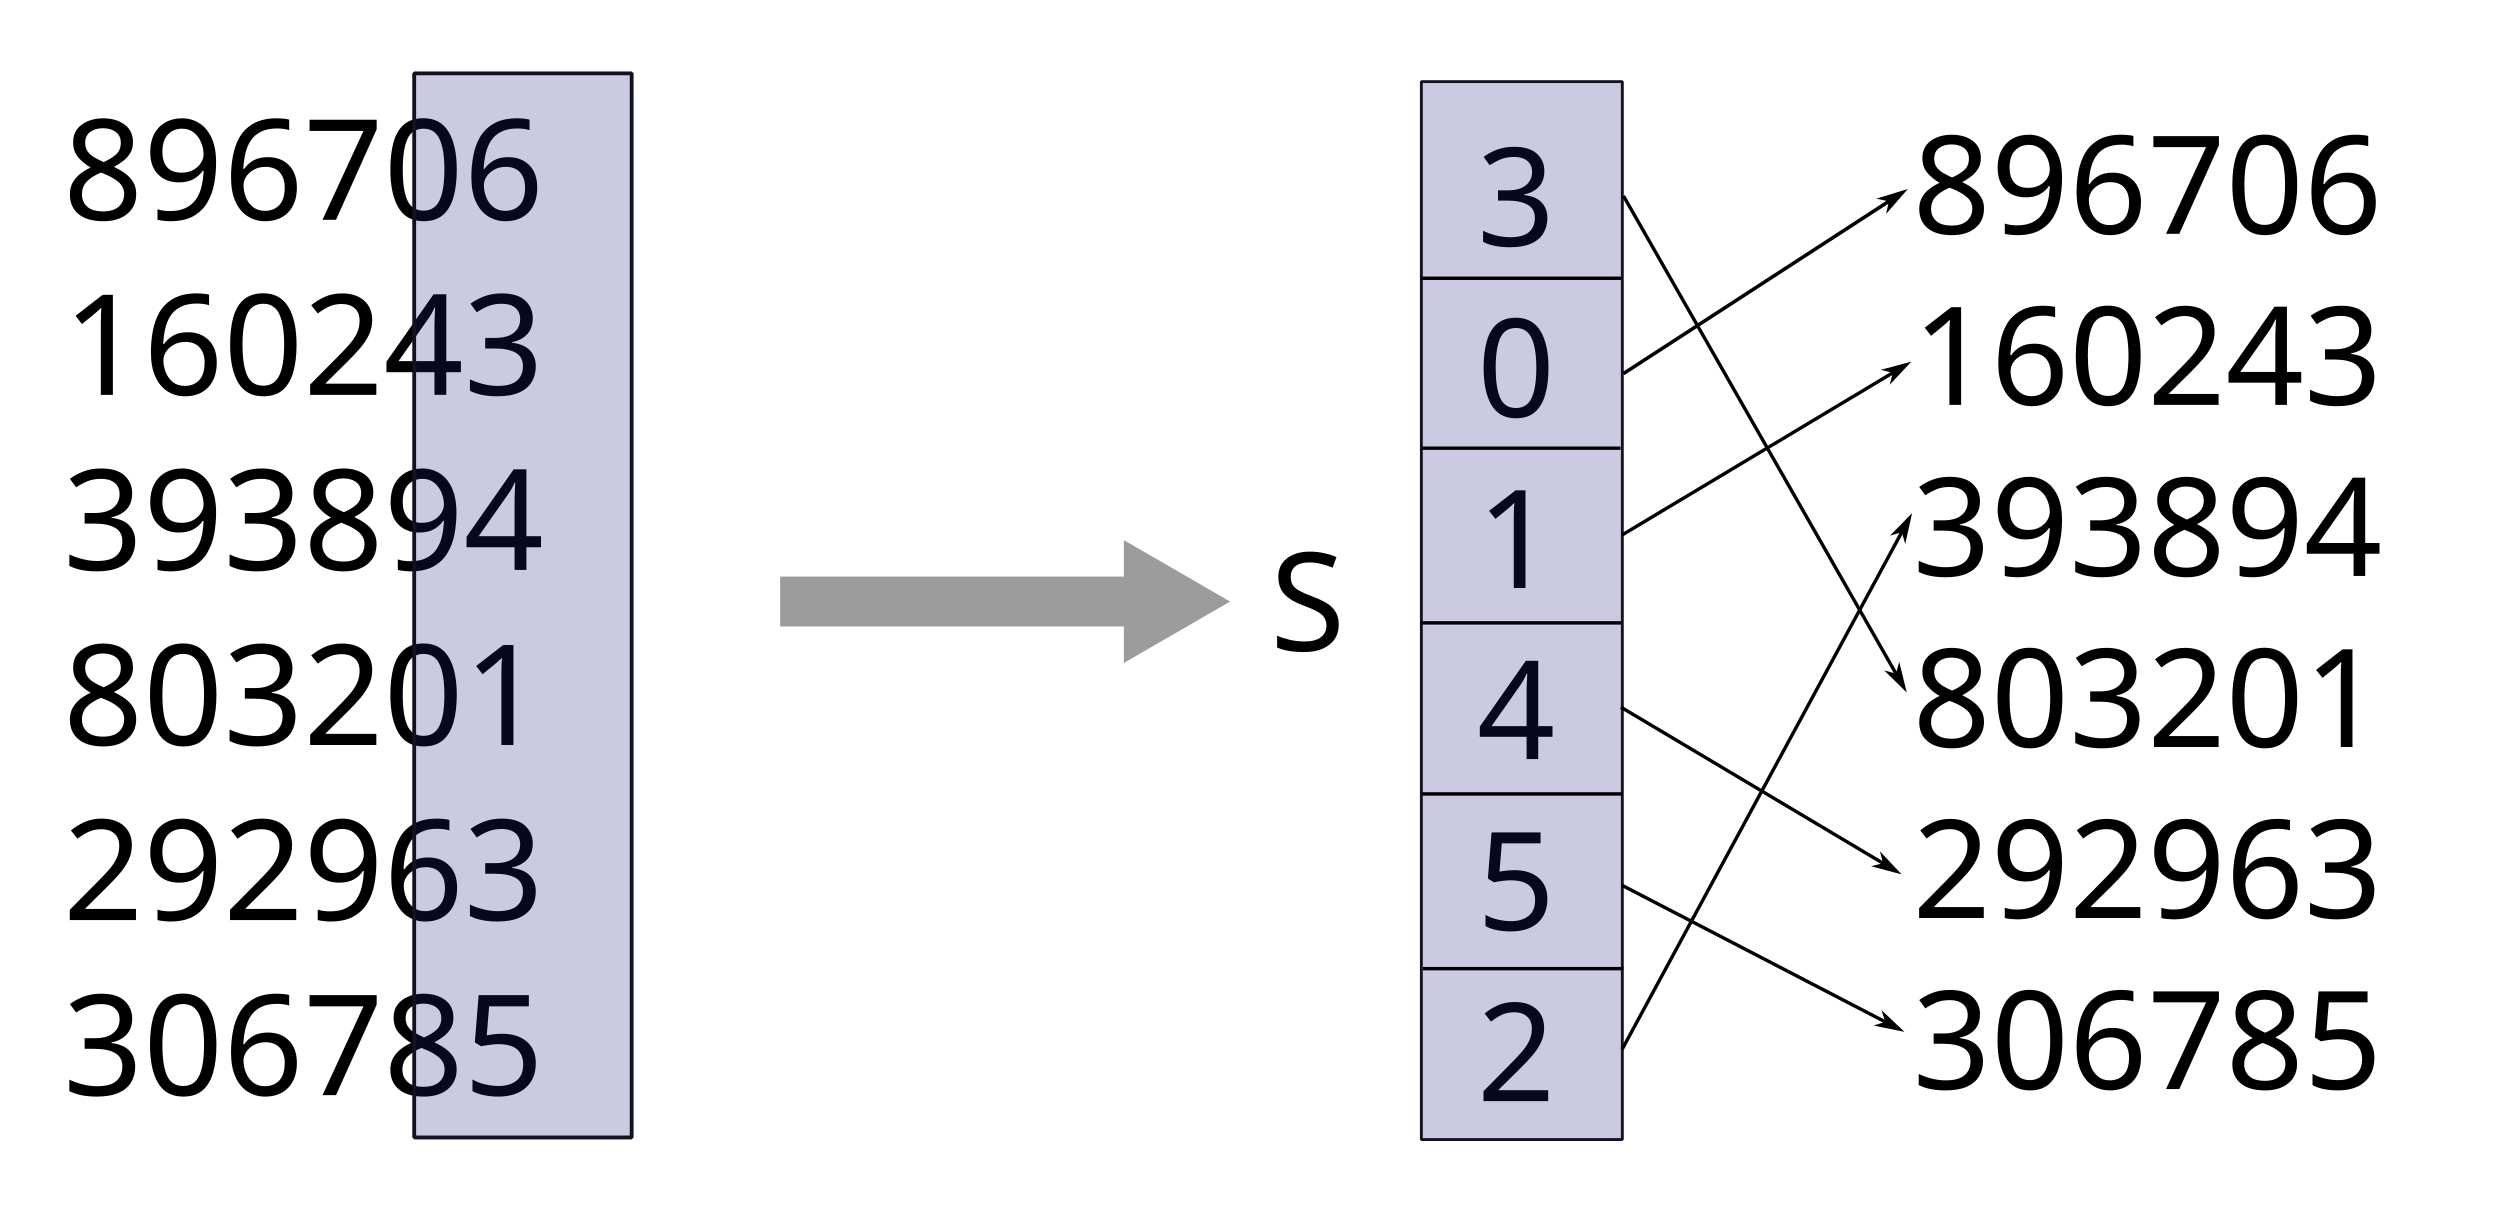
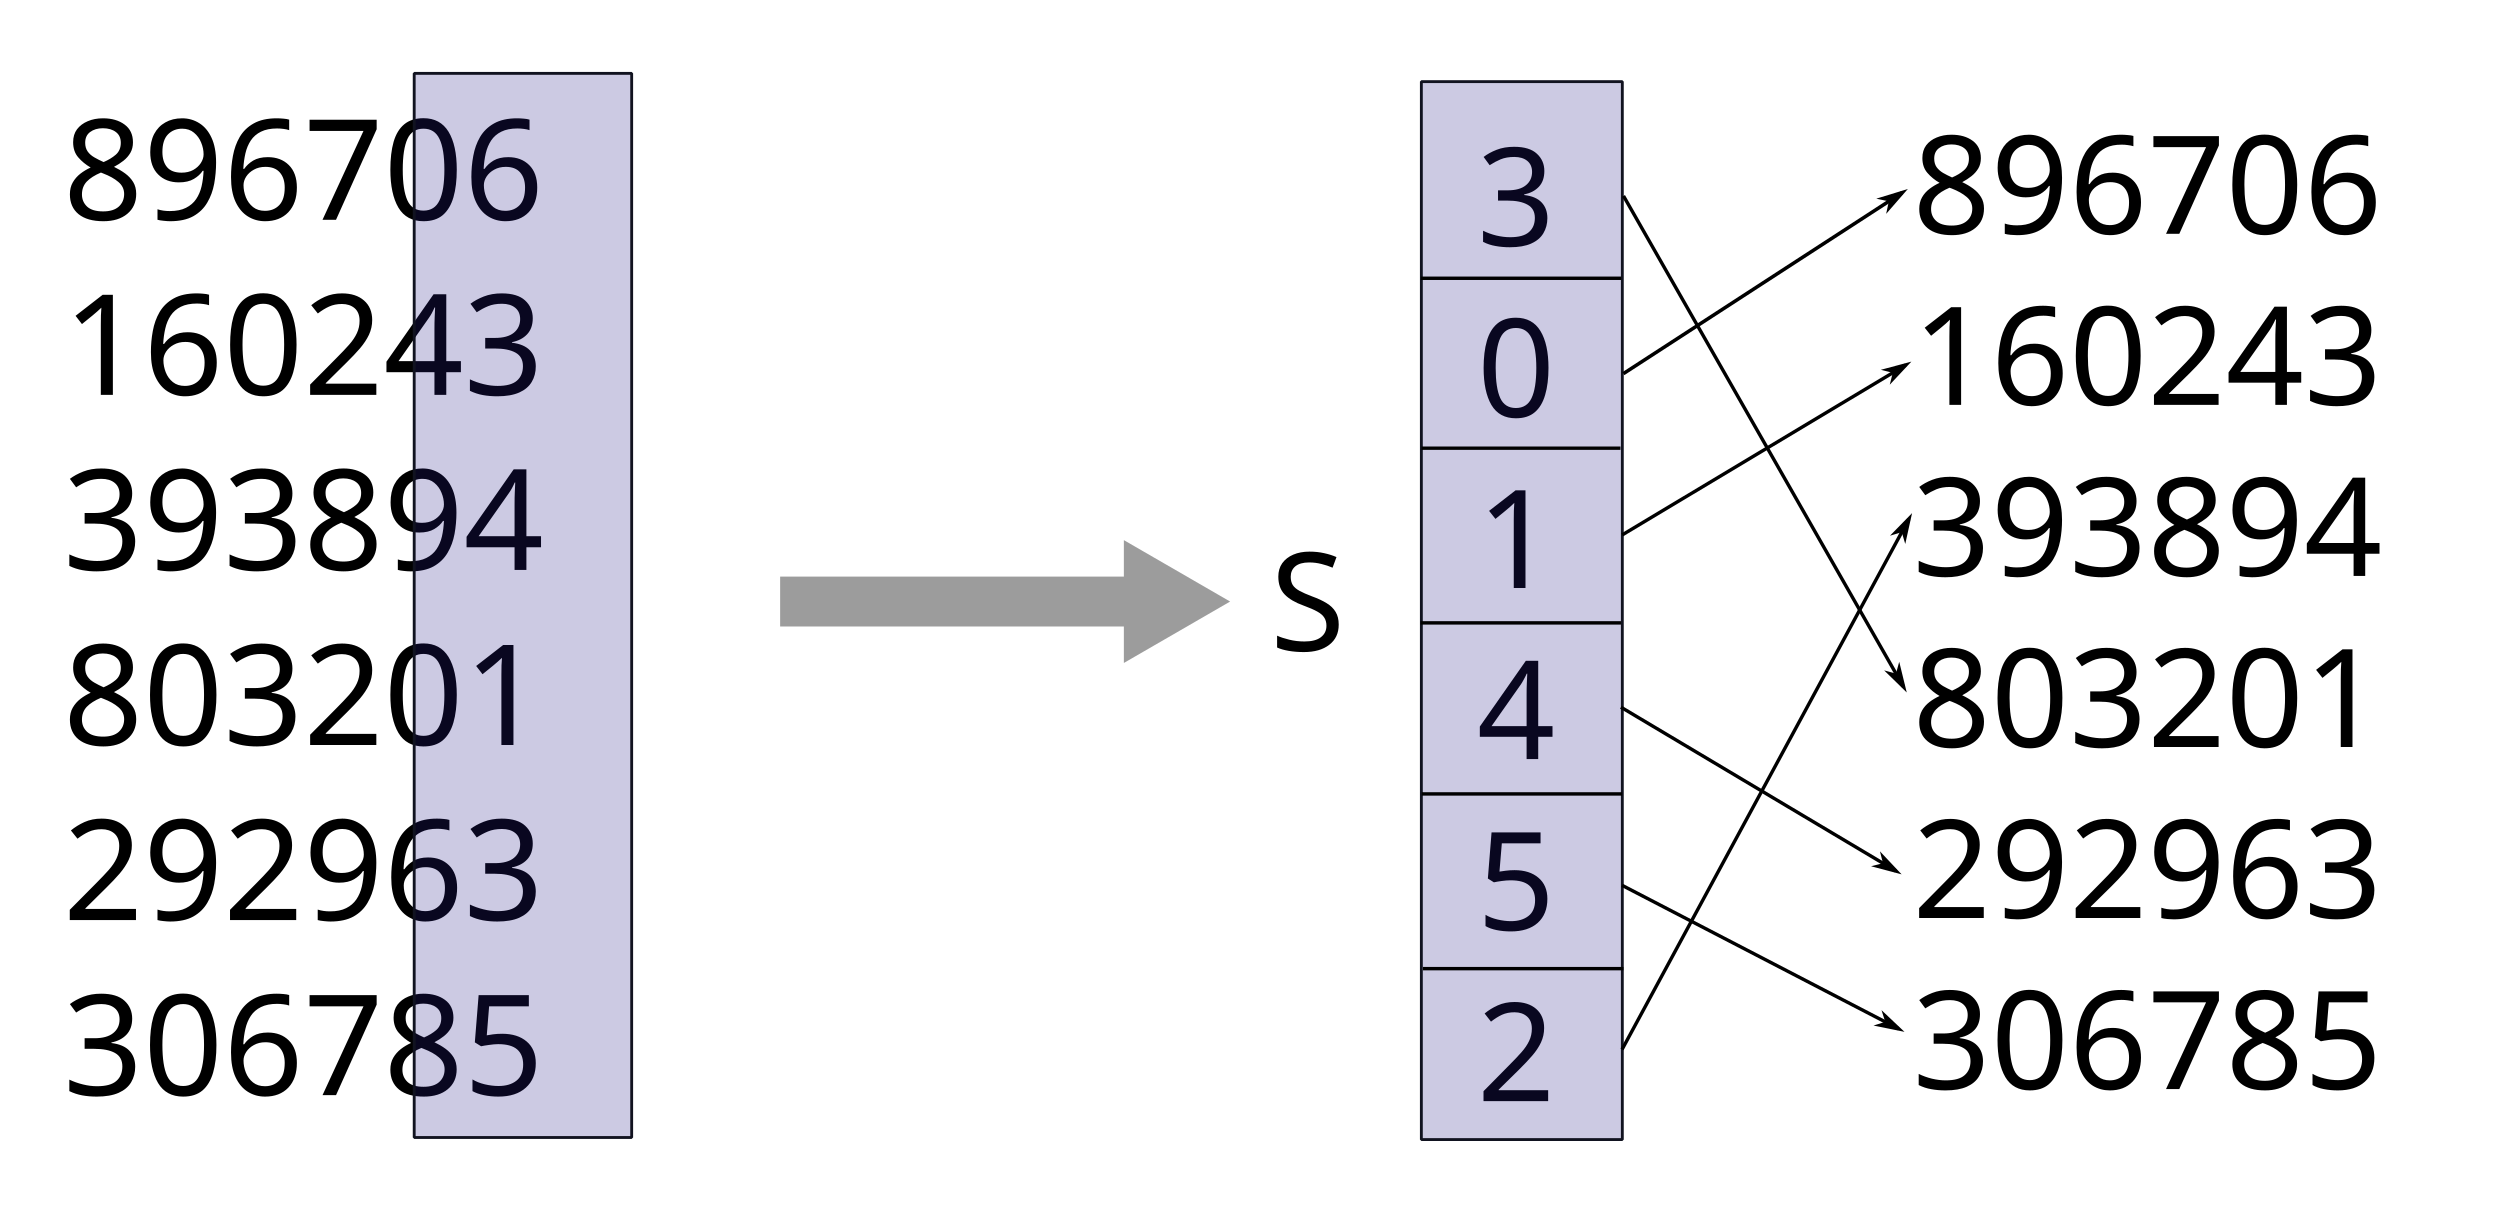
<svg xmlns="http://www.w3.org/2000/svg" width="349.958" height="169.725" id="svg6072" version="1.1">
  <defs id="defs6074">
    <marker orient="auto" refY="0" refX="0" id="TriangleOutS" style="overflow:visible">
      <path id="path4470" d="m 5.77,0 -8.65,5 0,-10 8.65,5 z" style="fill-rule:evenodd;stroke:#000000;stroke-width:1pt" transform="scale(0.2,0.2)" />
    </marker>
    <marker orient="auto" refY="0" refX="0" id="Arrow1Mend" style="overflow:visible">
      <path id="path4090" d="M 0,0 5,-5 -12.5,0 5,5 0,0 z" style="fill-rule:evenodd;stroke:#000000;stroke-width:1pt" transform="matrix(-0.4,0,0,-0.4,-4,0)" />
    </marker>
    <marker orient="auto" refY="0" refX="0" id="marker3175" style="overflow:visible">
      <path id="path3177" d="M 0,0 5,-5 -12.5,0 5,5 0,0 z" style="fill-rule:evenodd;stroke:#000000;stroke-width:1pt" transform="matrix(-0.4,0,0,-0.4,-4,0)" />
    </marker>
    <marker orient="auto" refY="0" refX="0" id="marker3179" style="overflow:visible">
      <path id="path3181" d="M 0,0 5,-5 -12.5,0 5,5 0,0 z" style="fill-rule:evenodd;stroke:#000000;stroke-width:1pt" transform="matrix(-0.4,0,0,-0.4,-4,0)" />
    </marker>
    <marker orient="auto" refY="0" refX="0" id="marker3183" style="overflow:visible">
      <path id="path3185" d="M 0,0 5,-5 -12.5,0 5,5 0,0 z" style="fill-rule:evenodd;stroke:#000000;stroke-width:1pt" transform="matrix(-0.4,0,0,-0.4,-4,0)" />
    </marker>
    <marker orient="auto" refY="0" refX="0" id="marker3187" style="overflow:visible">
      <path id="path3189" d="M 0,0 5,-5 -12.5,0 5,5 0,0 z" style="fill-rule:evenodd;stroke:#000000;stroke-width:1pt" transform="matrix(-0.4,0,0,-0.4,-4,0)" />
    </marker>
    <marker orient="auto" refY="0" refX="0" id="marker3191" style="overflow:visible">
      <path id="path3193" d="M 0,0 5,-5 -12.5,0 5,5 0,0 z" style="fill-rule:evenodd;stroke:#000000;stroke-width:1pt" transform="matrix(-0.4,0,0,-0.4,-4,0)" />
    </marker>
  </defs>
  <g id="layer1" transform="translate(-288.7508,-371.2907)">
    <text xml:space="preserve" style="font-size:19.606px;font-style:normal;font-variant:normal;font-weight:normal;font-stretch:normal;text-align:start;line-height:125%;letter-spacing:0px;word-spacing:0px;writing-mode:lr-tb;text-anchor:start;fill:#000000;fill-opacity:1;stroke:none;font-family:Verdana;-inkscape-font-specification:Verdana" x="297.583" y="402.057" id="text3003">
      <tspan x="297.583" y="402.057" id="tspan3005">
        <tspan x="297.583" y="402.057" id="tspan3007" style="font-size:19.606px;font-style:normal;font-variant:normal;font-weight:normal;font-stretch:normal;text-align:start;line-height:125%;writing-mode:lr-tb;text-anchor:start;font-family:Verdana;-inkscape-font-specification:Verdana">896706</tspan>
        <tspan dx="0" x="372.484" y="402.057" id="tspan3009" style="font-size:19.606px;font-style:normal;font-variant:normal;font-weight:normal;font-stretch:normal;text-align:start;line-height:125%;writing-mode:lr-tb;text-anchor:start;font-family:Verdana;-inkscape-font-specification:Verdana" />
      </tspan>
      <tspan x="297.583" y="426.565" id="tspan3011">
        <tspan x="297.583" y="426.565" id="tspan3013" style="font-size:19.606px;font-style:normal;font-variant:normal;font-weight:normal;font-stretch:normal;text-align:start;line-height:125%;writing-mode:lr-tb;text-anchor:start;font-family:Verdana;-inkscape-font-specification:Verdana">160243</tspan>
        <tspan dx="0" x="372.484" y="426.565" id="tspan3015" style="font-size:19.606px;font-style:normal;font-variant:normal;font-weight:normal;font-stretch:normal;text-align:start;line-height:125%;writing-mode:lr-tb;text-anchor:start;font-family:Verdana;-inkscape-font-specification:Verdana" />
      </tspan>
      <tspan x="297.583" y="451.072" id="tspan3017">
        <tspan x="297.583" y="451.072" id="tspan3019" style="font-size:19.606px;font-style:normal;font-variant:normal;font-weight:normal;font-stretch:normal;text-align:start;line-height:125%;writing-mode:lr-tb;text-anchor:start;font-family:Verdana;-inkscape-font-specification:Verdana">393894</tspan>
        <tspan dx="0" x="372.484" y="451.072" id="tspan3021" style="font-size:19.606px;font-style:normal;font-variant:normal;font-weight:normal;font-stretch:normal;text-align:start;line-height:125%;writing-mode:lr-tb;text-anchor:start;font-family:Verdana;-inkscape-font-specification:Verdana" />
      </tspan>
      <tspan x="297.583" y="475.58" id="tspan3023">
        <tspan x="297.583" y="475.58" id="tspan3025" style="font-size:19.606px;font-style:normal;font-variant:normal;font-weight:normal;font-stretch:normal;text-align:start;line-height:125%;writing-mode:lr-tb;text-anchor:start;font-family:Verdana;-inkscape-font-specification:Verdana">803201</tspan>
        <tspan dx="0" x="372.484" y="475.58" id="tspan3027" style="font-size:19.606px;font-style:normal;font-variant:normal;font-weight:normal;font-stretch:normal;text-align:start;line-height:125%;writing-mode:lr-tb;text-anchor:start;font-family:Verdana;-inkscape-font-specification:Verdana" />
      </tspan>
      <tspan x="297.583" y="500.088" id="tspan3029">
        <tspan x="297.583" y="500.088" id="tspan3031" style="font-size:19.606px;font-style:normal;font-variant:normal;font-weight:normal;font-stretch:normal;text-align:start;line-height:125%;writing-mode:lr-tb;text-anchor:start;font-family:Verdana;-inkscape-font-specification:Verdana">292963</tspan>
        <tspan dx="0" x="372.484" y="500.088" id="tspan3033" style="font-size:19.606px;font-style:normal;font-variant:normal;font-weight:normal;font-stretch:normal;text-align:start;line-height:125%;writing-mode:lr-tb;text-anchor:start;font-family:Verdana;-inkscape-font-specification:Verdana" />
      </tspan>
      <tspan x="297.583" y="524.595" id="tspan3035">
        <tspan x="297.583" y="524.595" id="tspan3037" style="font-size:19.606px;font-style:normal;font-variant:normal;font-weight:normal;font-stretch:normal;text-align:start;line-height:125%;writing-mode:lr-tb;text-anchor:start;font-family:Verdana;-inkscape-font-specification:Verdana">306785</tspan>
      </tspan>
    </text>
-     <rect y="381.558" x="346.732" height="148.961" width="30.443" id="rect5311" style="fill:#271f89;fill-opacity:0.235;stroke:#111320;stroke-width:0.536;stroke-linecap:square;stroke-linejoin:bevel;stroke-miterlimit:4;stroke-opacity:1;stroke-dasharray:none;stroke-dashoffset:0" />
+     <rect y="381.558" x="346.732" height="148.961" width="30.443" id="rect5311" style="fill:#271f89;fill-opacity:0.235;stroke:#111320;stroke-width:0.4;stroke-linecap:square;stroke-linejoin:bevel;stroke-miterlimit:4;stroke-opacity:1;stroke-dasharray:none;stroke-dashoffset:0" />
    <text xml:space="preserve" style="font-size:19.155px;font-style:normal;font-variant:normal;font-weight:normal;font-stretch:normal;text-align:start;line-height:125%;letter-spacing:0px;word-spacing:0px;writing-mode:lr-tb;text-anchor:start;fill:#000000;fill-opacity:1;stroke:none;font-family:Verdana;-inkscape-font-specification:Verdana" x="495.498" y="405.713" id="text3071">
      <tspan x="495.498" y="405.713" id="tspan3073">
        <tspan x="495.498" y="405.713" id="tspan3075" style="font-size:19.155px;font-style:normal;font-variant:normal;font-weight:normal;font-stretch:normal;text-align:start;line-height:125%;writing-mode:lr-tb;text-anchor:start;font-family:Verdana;-inkscape-font-specification:Verdana">3</tspan>
        <tspan dx="0" x="507.695" y="405.713" id="tspan3077" style="font-size:19.155px;font-style:normal;font-variant:normal;font-weight:normal;font-stretch:normal;text-align:start;line-height:125%;writing-mode:lr-tb;text-anchor:start;font-family:Verdana;-inkscape-font-specification:Verdana" />
      </tspan>
      <tspan x="495.498" y="429.657" id="tspan3079">
        <tspan x="495.498" y="429.657" id="tspan3082" style="font-size:19.155px;font-style:normal;font-variant:normal;font-weight:normal;font-stretch:normal;text-align:start;line-height:125%;writing-mode:lr-tb;text-anchor:start;font-family:Verdana;-inkscape-font-specification:Verdana">0</tspan>
        <tspan dx="0" x="507.695" y="429.657" id="tspan3084" style="font-size:19.155px;font-style:normal;font-variant:normal;font-weight:normal;font-stretch:normal;text-align:start;line-height:125%;writing-mode:lr-tb;text-anchor:start;font-family:Verdana;-inkscape-font-specification:Verdana" />
      </tspan>
      <tspan x="495.498" y="453.6" id="tspan3086">
        <tspan x="495.498" y="453.6" id="tspan3088" style="font-size:19.155px;font-style:normal;font-variant:normal;font-weight:normal;font-stretch:normal;text-align:start;line-height:125%;writing-mode:lr-tb;text-anchor:start;font-family:Verdana;-inkscape-font-specification:Verdana">1</tspan>
        <tspan dx="0" x="507.695" y="453.6" id="tspan3090" style="font-size:19.155px;font-style:normal;font-variant:normal;font-weight:normal;font-stretch:normal;text-align:start;line-height:125%;writing-mode:lr-tb;text-anchor:start;font-family:Verdana;-inkscape-font-specification:Verdana" />
      </tspan>
      <tspan x="495.498" y="477.544" id="tspan3092">
        <tspan x="495.498" y="477.544" id="tspan3094" style="font-size:19.155px;font-style:normal;font-variant:normal;font-weight:normal;font-stretch:normal;text-align:start;line-height:125%;writing-mode:lr-tb;text-anchor:start;font-family:Verdana;-inkscape-font-specification:Verdana">4</tspan>
        <tspan dx="0" x="507.695" y="477.544" id="tspan3096" style="font-size:19.155px;font-style:normal;font-variant:normal;font-weight:normal;font-stretch:normal;text-align:start;line-height:125%;writing-mode:lr-tb;text-anchor:start;font-family:Verdana;-inkscape-font-specification:Verdana" />
      </tspan>
      <tspan x="495.498" y="501.488" id="tspan3098">
        <tspan x="495.498" y="501.488" id="tspan3100" style="font-size:19.155px;font-style:normal;font-variant:normal;font-weight:normal;font-stretch:normal;text-align:start;line-height:125%;writing-mode:lr-tb;text-anchor:start;font-family:Verdana;-inkscape-font-specification:Verdana">5</tspan>
        <tspan dx="0" x="507.695" y="501.488" id="tspan3102" style="font-size:19.155px;font-style:normal;font-variant:normal;font-weight:normal;font-stretch:normal;text-align:start;line-height:125%;writing-mode:lr-tb;text-anchor:start;font-family:Verdana;-inkscape-font-specification:Verdana" />
      </tspan>
      <tspan x="495.498" y="525.431" id="tspan3104">
        <tspan x="495.498" y="525.431" id="tspan3106" style="font-size:19.155px;font-style:normal;font-variant:normal;font-weight:normal;font-stretch:normal;text-align:start;line-height:125%;writing-mode:lr-tb;text-anchor:start;font-family:Verdana;-inkscape-font-specification:Verdana">2</tspan>
      </tspan>
    </text>
-     <rect style="fill:#271f89;fill-opacity:0.235;stroke:#111320;stroke-width:0.403;stroke-linecap:square;stroke-linejoin:bevel;stroke-miterlimit:4;stroke-opacity:1;stroke-dasharray:none;stroke-dashoffset:0" id="rect3021" width="28.132" height="148.099" x="487.717" y="382.715" />
+     <rect style="fill:#271f89;fill-opacity:0.235;stroke:#111320;stroke-width:0.4;stroke-linecap:square;stroke-linejoin:bevel;stroke-miterlimit:4;stroke-opacity:1;stroke-dasharray:none;stroke-dashoffset:0" id="rect3021" width="28.132" height="148.099" x="487.717" y="382.715" />
    <path style="fill:none;stroke:#000000;stroke-width:0.479px;stroke-linecap:butt;stroke-linejoin:miter;stroke-opacity:1" d="m 487.642,410.243 28.057,0" id="path3795" />
    <path style="fill:none;stroke:#000000;stroke-width:0.469px;stroke-linecap:butt;stroke-linejoin:miter;stroke-opacity:1" d="m 487.745,434.029 27.846,0" id="path3797" />
    <path style="fill:none;stroke:#000000;stroke-width:0.479px;stroke-linecap:butt;stroke-linejoin:miter;stroke-opacity:1" d="m 487.601,458.484 28.057,0" id="path3795-1" />
    <path style="fill:none;stroke:#000000;stroke-width:0.479px;stroke-linecap:butt;stroke-linejoin:miter;stroke-opacity:1" d="m 487.772,482.427 28.057,0" id="path3795-4" />
    <path style="fill:none;stroke:#000000;stroke-width:0.479px;stroke-linecap:butt;stroke-linejoin:miter;stroke-opacity:1" d="m 487.943,506.884 28.057,0" id="path3795-7" />
    <text xml:space="preserve" style="font-size:19.155px;font-style:normal;font-variant:normal;font-weight:normal;font-stretch:normal;text-align:start;line-height:125%;letter-spacing:0px;word-spacing:0px;writing-mode:lr-tb;text-anchor:start;fill:#000000;fill-opacity:1;stroke:none;font-family:Verdana;-inkscape-font-specification:Verdana" x="556.475" y="404.023" id="text3079">
      <tspan x="556.475" y="404.023" id="tspan3081">
        <tspan x="556.475" y="404.023" id="tspan3083" style="font-size:19.155px;font-style:normal;font-variant:normal;font-weight:normal;font-stretch:normal;text-align:start;line-height:125%;writing-mode:lr-tb;text-anchor:start;font-family:Verdana;-inkscape-font-specification:Verdana">896706</tspan>
        <tspan dx="0" x="629.653" y="404.023" id="tspan3085" style="font-size:19.155px;font-style:normal;font-variant:normal;font-weight:normal;font-stretch:normal;text-align:start;line-height:125%;writing-mode:lr-tb;text-anchor:start;font-family:Verdana;-inkscape-font-specification:Verdana" />
      </tspan>
      <tspan x="556.475" y="427.966" id="tspan3087">
        <tspan x="556.475" y="427.966" id="tspan3089" style="font-size:19.155px;font-style:normal;font-variant:normal;font-weight:normal;font-stretch:normal;text-align:start;line-height:125%;writing-mode:lr-tb;text-anchor:start;font-family:Verdana;-inkscape-font-specification:Verdana">160243</tspan>
        <tspan dx="0" x="629.653" y="427.966" id="tspan3091" style="font-size:19.155px;font-style:normal;font-variant:normal;font-weight:normal;font-stretch:normal;text-align:start;line-height:125%;writing-mode:lr-tb;text-anchor:start;font-family:Verdana;-inkscape-font-specification:Verdana" />
      </tspan>
      <tspan x="556.475" y="451.91" id="tspan3093">
        <tspan x="556.475" y="451.91" id="tspan3095" style="font-size:19.155px;font-style:normal;font-variant:normal;font-weight:normal;font-stretch:normal;text-align:start;line-height:125%;writing-mode:lr-tb;text-anchor:start;font-family:Verdana;-inkscape-font-specification:Verdana">393894</tspan>
        <tspan dx="0" x="629.653" y="451.91" id="tspan3097" style="font-size:19.155px;font-style:normal;font-variant:normal;font-weight:normal;font-stretch:normal;text-align:start;line-height:125%;writing-mode:lr-tb;text-anchor:start;font-family:Verdana;-inkscape-font-specification:Verdana" />
      </tspan>
      <tspan x="556.475" y="475.854" id="tspan3099">
        <tspan x="556.475" y="475.854" id="tspan3101" style="font-size:19.155px;font-style:normal;font-variant:normal;font-weight:normal;font-stretch:normal;text-align:start;line-height:125%;writing-mode:lr-tb;text-anchor:start;font-family:Verdana;-inkscape-font-specification:Verdana">803201</tspan>
        <tspan dx="0" x="629.653" y="475.854" id="tspan3103" style="font-size:19.155px;font-style:normal;font-variant:normal;font-weight:normal;font-stretch:normal;text-align:start;line-height:125%;writing-mode:lr-tb;text-anchor:start;font-family:Verdana;-inkscape-font-specification:Verdana" />
      </tspan>
      <tspan x="556.475" y="499.797" id="tspan3105">
        <tspan x="556.475" y="499.797" id="tspan3107" style="font-size:19.155px;font-style:normal;font-variant:normal;font-weight:normal;font-stretch:normal;text-align:start;line-height:125%;writing-mode:lr-tb;text-anchor:start;font-family:Verdana;-inkscape-font-specification:Verdana">292963</tspan>
        <tspan dx="0" x="629.653" y="499.797" id="tspan3109" style="font-size:19.155px;font-style:normal;font-variant:normal;font-weight:normal;font-stretch:normal;text-align:start;line-height:125%;writing-mode:lr-tb;text-anchor:start;font-family:Verdana;-inkscape-font-specification:Verdana" />
      </tspan>
      <tspan x="556.475" y="523.741" id="tspan3111">
        <tspan x="556.475" y="523.741" id="tspan3113" style="font-size:19.155px;font-style:normal;font-variant:normal;font-weight:normal;font-stretch:normal;text-align:start;line-height:125%;writing-mode:lr-tb;text-anchor:start;font-family:Verdana;-inkscape-font-specification:Verdana">306785</tspan>
      </tspan>
    </text>
    <path style="fill:none;stroke:#000000;stroke-width:0.479px;stroke-linecap:butt;stroke-linejoin:miter;stroke-opacity:1;marker-end:url(#Arrow1Mend)" d="m 516.012,398.716 39.183,68.69" id="path4065" />
    <path style="fill:none;stroke:#000000;stroke-width:0.5;stroke-linecap:butt;stroke-linejoin:miter;stroke-opacity:1;marker-end:url(#Arrow1Mend);stroke-miterlimit:4;stroke-dasharray:none" d="m 515.996,423.594 38.994,-25.312" id="path4067" />
    <path style="fill:none;stroke:#000000;stroke-width:0.479px;stroke-linecap:butt;stroke-linejoin:miter;stroke-opacity:1;marker-end:url(#Arrow1Mend)" d="M 515.825,446.17 555.503,422.397" id="path4069" />
    <path style="fill:none;stroke:#000000;stroke-width:0.479px;stroke-linecap:butt;stroke-linejoin:miter;stroke-opacity:1;marker-end:url(#Arrow1Mend)" d="m 515.654,470.284 38.481,22.918" id="path4071" />
    <path style="fill:none;stroke:#000000;stroke-width:0.479px;stroke-linecap:butt;stroke-linejoin:miter;stroke-opacity:1;marker-end:url(#Arrow1Mend)" d="m 515.811,518.199 40.15,-74.253" id="path6195" />
    <path style="fill:none;stroke:#000000;stroke-width:0.479px;stroke-linecap:butt;stroke-linejoin:miter;stroke-opacity:1;marker-end:url(#Arrow1Mend)" d="m 515.811,495.222 38.699,20.075" id="path6383" />
    <path style="opacity:0.388;fill:none;stroke:#000000;stroke-width:6.984;stroke-linecap:butt;stroke-linejoin:miter;stroke-miterlimit:4;stroke-opacity:1;stroke-dasharray:none;marker-end:url(#TriangleOutS)" d="m 397.957,455.497 53.07,0" id="path3320" />
    <text xml:space="preserve" style="font-size:19.155px;font-style:normal;font-variant:normal;font-weight:normal;font-stretch:normal;text-align:start;line-height:125%;letter-spacing:0px;word-spacing:0px;writing-mode:lr-tb;text-anchor:start;fill:#000000;fill-opacity:1;stroke:none;font-family:Verdana;-inkscape-font-specification:Verdana" x="466.541" y="462.384" id="text3932">
      <tspan x="466.541" y="462.384" id="tspan3934">
        <tspan x="466.541" y="462.384" id="tspan3936">S</tspan>
      </tspan>
    </text>
    <text xml:space="preserve" style="font-size:19.155px;font-style:normal;font-variant:normal;font-weight:normal;font-stretch:normal;text-align:start;line-height:125%;letter-spacing:0px;word-spacing:0px;writing-mode:lr-tb;text-anchor:start;fill:#000000;fill-opacity:1;stroke:none;font-family:Verdana;-inkscape-font-specification:Verdana" x="229.286" y="174.011" id="text3926" transform="translate(288.7508,371.2907)">
      <tspan id="tspan3928" x="229.286" y="174.011" />
    </text>
  </g>
</svg>
